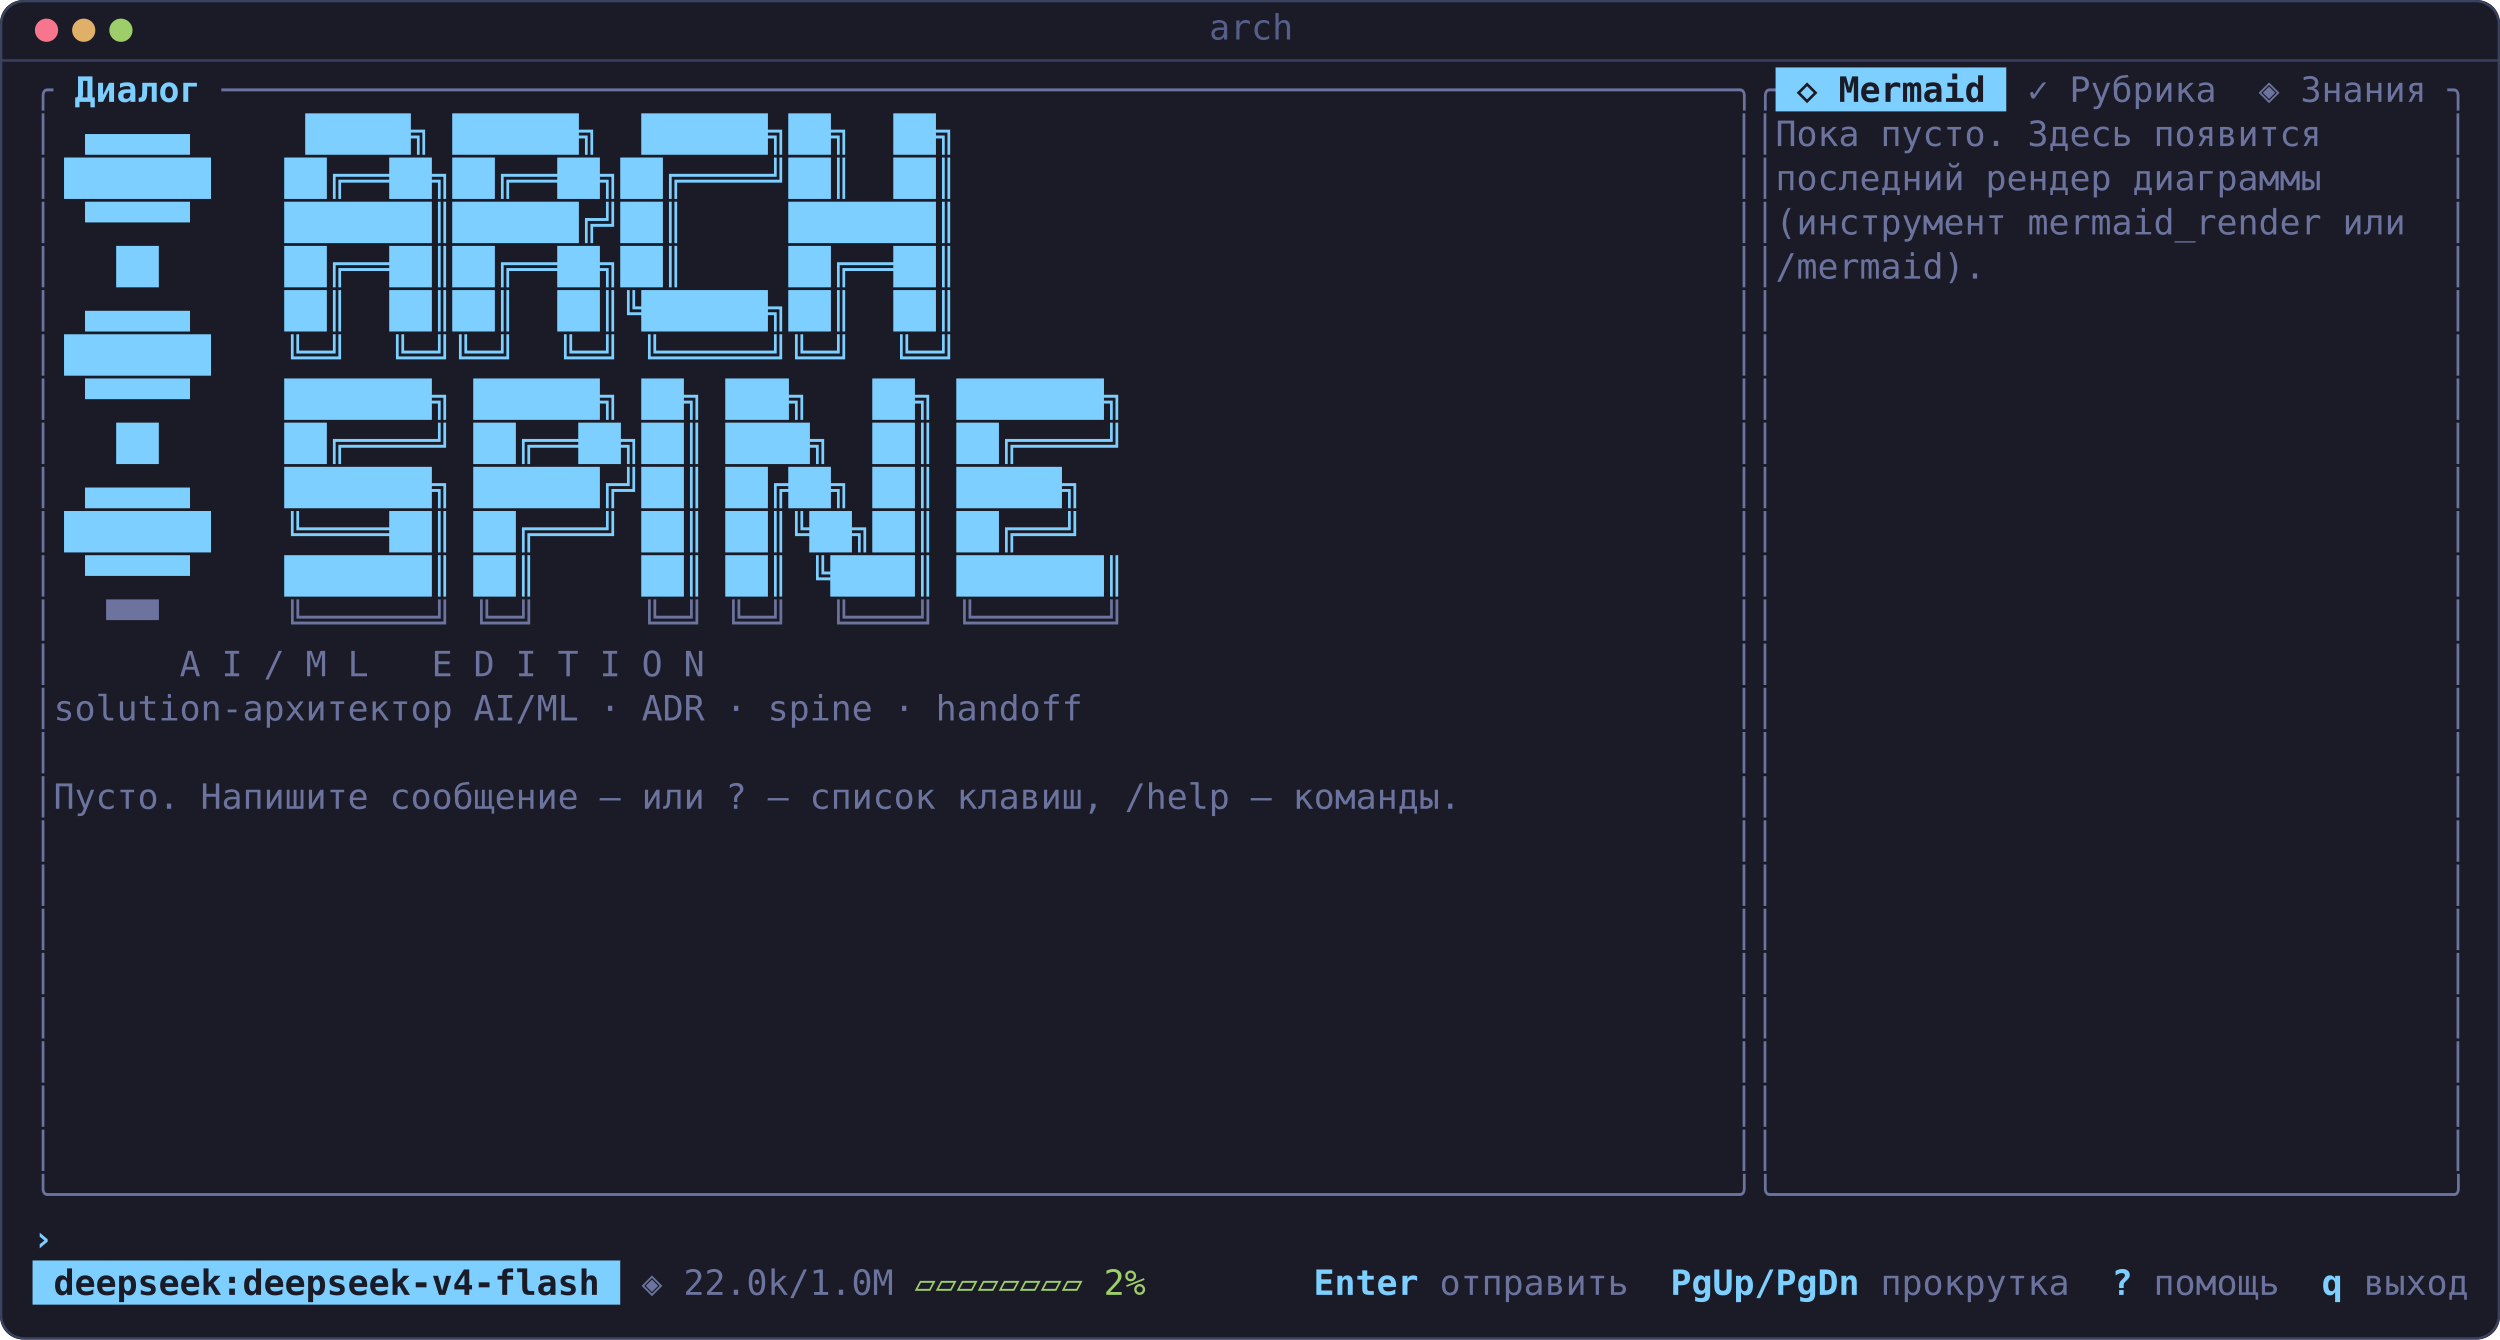
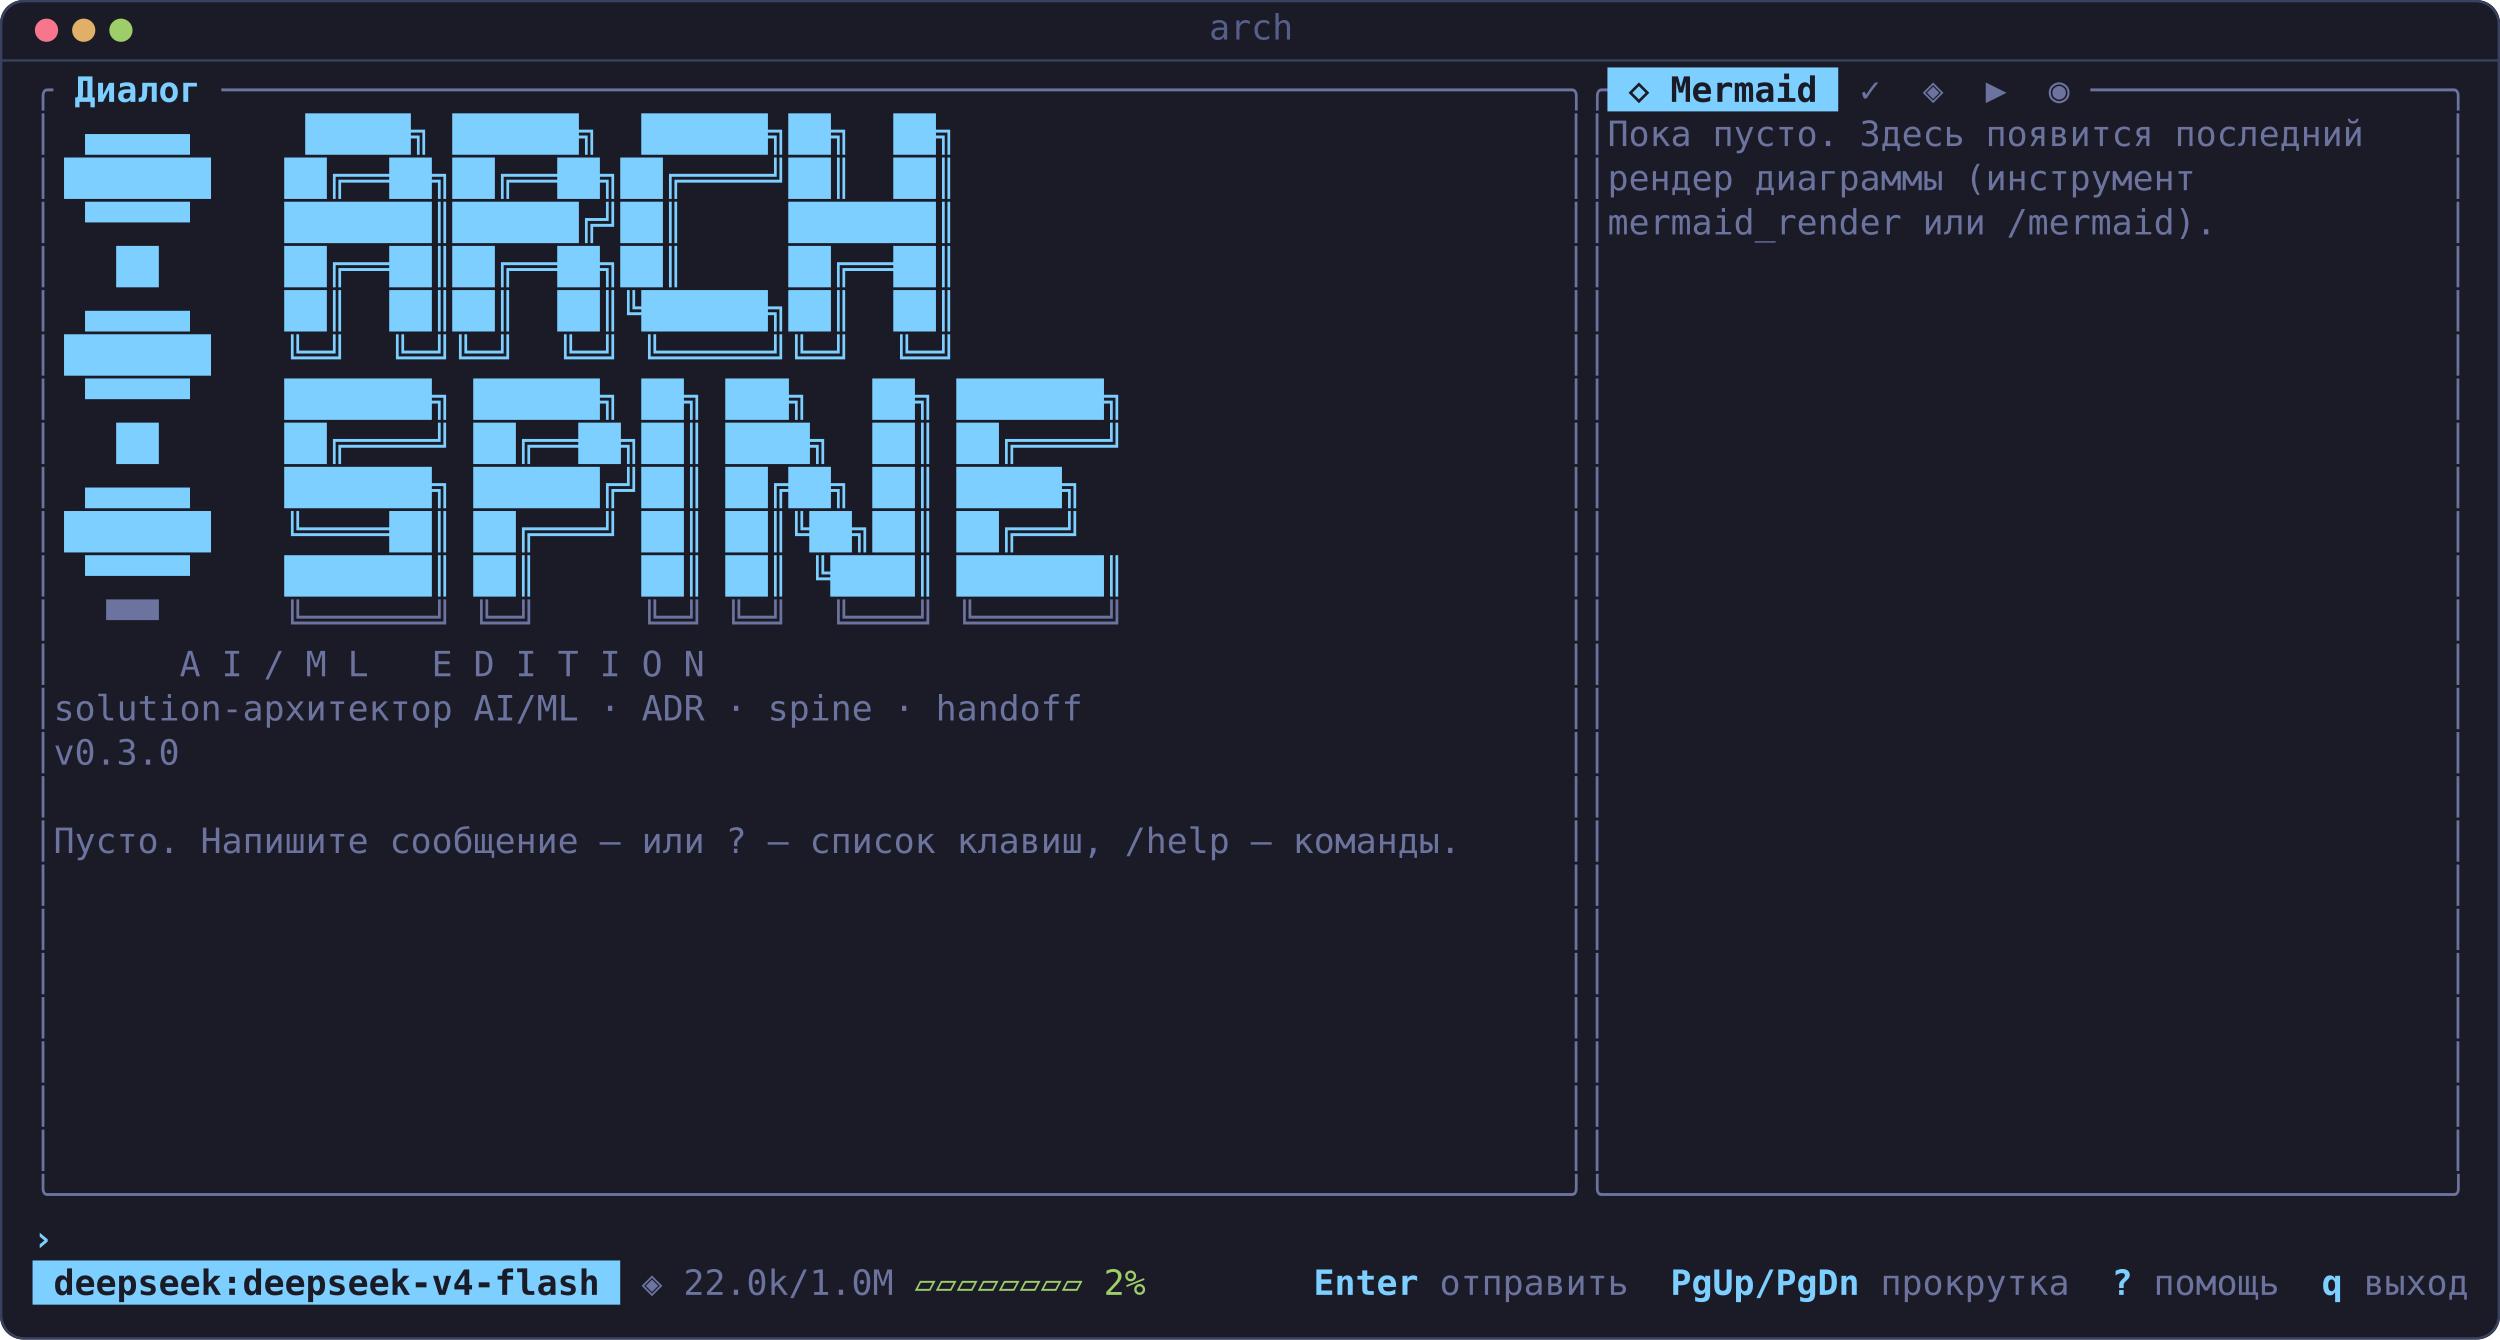
<svg xmlns="http://www.w3.org/2000/svg" width="1075" height="576" viewBox="0 0 1075 576" font-family="DejaVu Sans Mono, Noto Color Emoji, monospace" font-size="15">
  <rect width="100%" height="100%" rx="10" fill="#1a1b26" />
  <rect x="0.5" y="0.5" width="1074" height="575" rx="10" fill="none" stroke="#3b4261" />
  <circle cx="20" cy="13" r="5" fill="#f7768e" />
  <circle cx="36" cy="13" r="5" fill="#e0af68" />
  <circle cx="52" cy="13" r="5" fill="#9ece6a" />
  <text x="538" y="17" fill="#565f89" text-anchor="middle">arch</text>
  <line x1="0" y1="26" x2="1075" y2="26" stroke="#3b4261" />
  <rect x="14.0" y="29.0" width="9.0" height="19" fill="#1a1b26" />
  <text x="14.0" y="43.8" xml:space="preserve" fill="#6b739e">╭</text>
  <rect x="23.0" y="29.0" width="72.2" height="19" fill="#1a1b26" />
  <text x="23.0" y="43.8" xml:space="preserve" fill="#7dcfff" font-weight="700"> Диалог</text>
-   <rect x="95.3" y="29.0" width="668.2" height="19" fill="#1a1b26" />
-   <text x="95.3" y="43.8" xml:space="preserve" fill="#6b739e">────────────────────────────────────────────────────────────────────────╮╭</text>
-   <rect x="763.5" y="29.0" width="99.3" height="19" fill="#7dcfff" />
-   <text x="763.5" y="43.8" xml:space="preserve" fill="#1a1b26" font-weight="700"> ◇ Mermaid</text>
-   <rect x="862.8" y="29.0" width="198.7" height="19" fill="#1a1b26" />
-   <text x="862.8" y="43.8" xml:space="preserve" fill="#6b739e"> ✓ Рубрика  ◈ Знания ╮</text>
+   <rect x="95.3" y="29.0" width="596.0" height="19" fill="#1a1b26" />
+   <text x="95.3" y="43.8" xml:space="preserve" fill="#6b739e">────────────────────────────────────────────────────────────────╮╭</text>
+   <rect x="691.2" y="29.0" width="99.3" height="19" fill="#7dcfff" />
+   <text x="691.2" y="43.8" xml:space="preserve" fill="#1a1b26" font-weight="700"> ◇ Mermaid</text>
+   <rect x="790.6" y="29.0" width="270.9" height="19" fill="#1a1b26" />
+   <text x="790.6" y="43.8" xml:space="preserve" fill="#6b739e"> ✓  ◈  ▶  ◉ ─────────────────╮</text>
  <rect x="14.0" y="48.0" width="9.0" height="19" fill="#1a1b26" />
  <text x="14.0" y="62.8" xml:space="preserve" fill="#6b739e">│</text>
  <rect x="23.0" y="48.0" width="388.3" height="19" fill="#1a1b26" />
  <text x="23.0" y="62.8" xml:space="preserve" fill="#7dcfff" font-weight="700"> ▗▄▄▄▄▖     █████╗ ██████╗  ██████╗██╗  ██╗</text>
-   <rect x="411.3" y="48.0" width="334.1" height="19" fill="#1a1b26" />
-   <rect x="745.4" y="48.0" width="261.9" height="19" fill="#1a1b26" />
-   <text x="745.4" y="62.8" xml:space="preserve" fill="#6b739e">││Пока пусто. Здесь появится</text>
-   <rect x="1007.3" y="48.0" width="45.1" height="19" fill="#1a1b26" />
+   <rect x="411.3" y="48.0" width="261.9" height="19" fill="#1a1b26" />
+   <rect x="673.2" y="48.0" width="352.2" height="19" fill="#1a1b26" />
+   <text x="673.2" y="62.8" xml:space="preserve" fill="#6b739e">││Пока пусто. Здесь появится последний</text>
+   <rect x="1025.4" y="48.0" width="27.1" height="19" fill="#1a1b26" />
  <rect x="1052.4" y="48.0" width="9.0" height="19" fill="#1a1b26" />
  <text x="1052.4" y="62.8" xml:space="preserve" fill="#6b739e">│</text>
  <rect x="14.0" y="67.0" width="9.0" height="19" fill="#1a1b26" />
  <text x="14.0" y="81.8" xml:space="preserve" fill="#6b739e">│</text>
  <rect x="23.0" y="67.0" width="388.3" height="19" fill="#1a1b26" />
  <text x="23.0" y="81.8" xml:space="preserve" fill="#7dcfff" font-weight="700">▐██████▌   ██╔══██╗██╔══██╗██╔════╝██║  ██║</text>
-   <rect x="411.3" y="67.0" width="334.1" height="19" fill="#1a1b26" />
-   <rect x="745.4" y="67.0" width="261.9" height="19" fill="#1a1b26" />
-   <text x="745.4" y="81.8" xml:space="preserve" fill="#6b739e">││последний рендер диаграммы</text>
-   <rect x="1007.3" y="67.0" width="45.1" height="19" fill="#1a1b26" />
+   <rect x="411.3" y="67.0" width="261.9" height="19" fill="#1a1b26" />
+   <rect x="673.2" y="67.0" width="279.9" height="19" fill="#1a1b26" />
+   <text x="673.2" y="81.8" xml:space="preserve" fill="#6b739e">││рендер диаграммы (инструмент</text>
+   <rect x="953.1" y="67.0" width="99.3" height="19" fill="#1a1b26" />
  <rect x="1052.4" y="67.0" width="9.0" height="19" fill="#1a1b26" />
  <text x="1052.4" y="81.8" xml:space="preserve" fill="#6b739e">│</text>
  <rect x="14.0" y="86.0" width="9.0" height="19" fill="#1a1b26" />
  <text x="14.0" y="100.8" xml:space="preserve" fill="#6b739e">│</text>
  <rect x="23.0" y="86.0" width="388.3" height="19" fill="#1a1b26" />
  <text x="23.0" y="100.8" xml:space="preserve" fill="#7dcfff" font-weight="700"> ▝▀▀▀▀▘    ███████║██████╔╝██║     ███████║</text>
-   <rect x="411.3" y="86.0" width="334.1" height="19" fill="#1a1b26" />
-   <rect x="745.4" y="86.0" width="298.0" height="19" fill="#1a1b26" />
-   <text x="745.4" y="100.8" xml:space="preserve" fill="#6b739e">││(инструмент mermaid_render или</text>
-   <rect x="1043.4" y="86.0" width="9.0" height="19" fill="#1a1b26" />
+   <rect x="411.3" y="86.0" width="261.9" height="19" fill="#1a1b26" />
+   <rect x="673.2" y="86.0" width="279.9" height="19" fill="#1a1b26" />
+   <text x="673.2" y="100.8" xml:space="preserve" fill="#6b739e">││mermaid_render или /mermaid).</text>
+   <rect x="953.1" y="86.0" width="99.3" height="19" fill="#1a1b26" />
  <rect x="1052.4" y="86.0" width="9.0" height="19" fill="#1a1b26" />
  <text x="1052.4" y="100.8" xml:space="preserve" fill="#6b739e">│</text>
  <rect x="14.0" y="105.0" width="9.0" height="19" fill="#1a1b26" />
  <text x="14.0" y="119.8" xml:space="preserve" fill="#6b739e">│</text>
  <rect x="23.0" y="105.0" width="388.3" height="19" fill="#1a1b26" />
  <text x="23.0" y="119.8" xml:space="preserve" fill="#7dcfff" font-weight="700">   ██      ██╔══██║██╔══██╗██║     ██╔══██║</text>
-   <rect x="411.3" y="105.0" width="334.1" height="19" fill="#1a1b26" />
-   <rect x="745.4" y="105.0" width="108.4" height="19" fill="#1a1b26" />
-   <text x="745.4" y="119.8" xml:space="preserve" fill="#6b739e">││/mermaid).</text>
-   <rect x="853.8" y="105.0" width="198.7" height="19" fill="#1a1b26" />
+   <rect x="411.3" y="105.0" width="261.9" height="19" fill="#1a1b26" />
+   <rect x="673.2" y="105.0" width="18.1" height="19" fill="#1a1b26" />
+   <text x="673.2" y="119.8" xml:space="preserve" fill="#6b739e">││</text>
+   <rect x="691.2" y="105.0" width="361.2" height="19" fill="#1a1b26" />
  <rect x="1052.4" y="105.0" width="9.0" height="19" fill="#1a1b26" />
  <text x="1052.4" y="119.8" xml:space="preserve" fill="#6b739e">│</text>
  <rect x="14.0" y="124.0" width="9.0" height="19" fill="#1a1b26" />
  <text x="14.0" y="138.8" xml:space="preserve" fill="#6b739e">│</text>
  <rect x="23.0" y="124.0" width="388.3" height="19" fill="#1a1b26" />
  <text x="23.0" y="138.8" xml:space="preserve" fill="#7dcfff" font-weight="700"> ▗▄▄▄▄▖    ██║  ██║██║  ██║╚██████╗██║  ██║</text>
-   <rect x="411.3" y="124.0" width="334.1" height="19" fill="#1a1b26" />
-   <rect x="745.4" y="124.0" width="18.1" height="19" fill="#1a1b26" />
-   <text x="745.4" y="138.8" xml:space="preserve" fill="#6b739e">││</text>
-   <rect x="763.5" y="124.0" width="289.0" height="19" fill="#1a1b26" />
+   <rect x="411.3" y="124.0" width="261.9" height="19" fill="#1a1b26" />
+   <rect x="673.2" y="124.0" width="18.1" height="19" fill="#1a1b26" />
+   <text x="673.2" y="138.8" xml:space="preserve" fill="#6b739e">││</text>
+   <rect x="691.2" y="124.0" width="361.2" height="19" fill="#1a1b26" />
  <rect x="1052.4" y="124.0" width="9.0" height="19" fill="#1a1b26" />
  <text x="1052.4" y="138.8" xml:space="preserve" fill="#6b739e">│</text>
  <rect x="14.0" y="143.0" width="9.0" height="19" fill="#1a1b26" />
  <text x="14.0" y="157.8" xml:space="preserve" fill="#6b739e">│</text>
  <rect x="23.0" y="143.0" width="388.3" height="19" fill="#1a1b26" />
  <text x="23.0" y="157.8" xml:space="preserve" fill="#7dcfff" font-weight="700">▐██████▌   ╚═╝  ╚═╝╚═╝  ╚═╝ ╚═════╝╚═╝  ╚═╝</text>
-   <rect x="411.3" y="143.0" width="334.1" height="19" fill="#1a1b26" />
-   <rect x="745.4" y="143.0" width="18.1" height="19" fill="#1a1b26" />
-   <text x="745.4" y="157.8" xml:space="preserve" fill="#6b739e">││</text>
-   <rect x="763.5" y="143.0" width="289.0" height="19" fill="#1a1b26" />
+   <rect x="411.3" y="143.0" width="261.9" height="19" fill="#1a1b26" />
+   <rect x="673.2" y="143.0" width="18.1" height="19" fill="#1a1b26" />
+   <text x="673.2" y="157.8" xml:space="preserve" fill="#6b739e">││</text>
+   <rect x="691.2" y="143.0" width="361.2" height="19" fill="#1a1b26" />
  <rect x="1052.4" y="143.0" width="9.0" height="19" fill="#1a1b26" />
  <text x="1052.4" y="157.8" xml:space="preserve" fill="#6b739e">│</text>
  <rect x="14.0" y="162.0" width="9.0" height="19" fill="#1a1b26" />
  <text x="14.0" y="176.8" xml:space="preserve" fill="#6b739e">│</text>
  <rect x="23.0" y="162.0" width="460.5" height="19" fill="#1a1b26" />
  <text x="23.0" y="176.8" xml:space="preserve" fill="#7dcfff" font-weight="700"> ▝▀▀▀▀▘    ███████╗ ██████╗ ██╗ ███╗   ██╗ ███████╗</text>
-   <rect x="483.6" y="162.0" width="261.9" height="19" fill="#1a1b26" />
-   <rect x="745.4" y="162.0" width="18.1" height="19" fill="#1a1b26" />
-   <text x="745.4" y="176.8" xml:space="preserve" fill="#6b739e">││</text>
-   <rect x="763.5" y="162.0" width="289.0" height="19" fill="#1a1b26" />
+   <rect x="483.6" y="162.0" width="189.6" height="19" fill="#1a1b26" />
+   <rect x="673.2" y="162.0" width="18.1" height="19" fill="#1a1b26" />
+   <text x="673.2" y="176.8" xml:space="preserve" fill="#6b739e">││</text>
+   <rect x="691.2" y="162.0" width="361.2" height="19" fill="#1a1b26" />
  <rect x="1052.4" y="162.0" width="9.0" height="19" fill="#1a1b26" />
  <text x="1052.4" y="176.8" xml:space="preserve" fill="#6b739e">│</text>
  <rect x="14.0" y="181.0" width="9.0" height="19" fill="#1a1b26" />
  <text x="14.0" y="195.8" xml:space="preserve" fill="#6b739e">│</text>
  <rect x="23.0" y="181.0" width="460.5" height="19" fill="#1a1b26" />
  <text x="23.0" y="195.8" xml:space="preserve" fill="#7dcfff" font-weight="700">   ██      ██╔════╝ ██╔══██╗██║ ████╗  ██║ ██╔════╝</text>
-   <rect x="483.6" y="181.0" width="261.9" height="19" fill="#1a1b26" />
-   <rect x="745.4" y="181.0" width="18.1" height="19" fill="#1a1b26" />
-   <text x="745.4" y="195.8" xml:space="preserve" fill="#6b739e">││</text>
-   <rect x="763.5" y="181.0" width="289.0" height="19" fill="#1a1b26" />
+   <rect x="483.6" y="181.0" width="189.6" height="19" fill="#1a1b26" />
+   <rect x="673.2" y="181.0" width="18.1" height="19" fill="#1a1b26" />
+   <text x="673.2" y="195.8" xml:space="preserve" fill="#6b739e">││</text>
+   <rect x="691.2" y="181.0" width="361.2" height="19" fill="#1a1b26" />
  <rect x="1052.4" y="181.0" width="9.0" height="19" fill="#1a1b26" />
  <text x="1052.4" y="195.8" xml:space="preserve" fill="#6b739e">│</text>
  <rect x="14.0" y="200.0" width="9.0" height="19" fill="#1a1b26" />
  <text x="14.0" y="214.8" xml:space="preserve" fill="#6b739e">│</text>
  <rect x="23.0" y="200.0" width="442.5" height="19" fill="#1a1b26" />
  <text x="23.0" y="214.8" xml:space="preserve" fill="#7dcfff" font-weight="700"> ▗▄▄▄▄▖    ███████╗ ██████╔╝██║ ██╔██╗ ██║ █████╗</text>
-   <rect x="465.5" y="200.0" width="279.9" height="19" fill="#1a1b26" />
-   <rect x="745.4" y="200.0" width="18.1" height="19" fill="#1a1b26" />
-   <text x="745.4" y="214.8" xml:space="preserve" fill="#6b739e">││</text>
-   <rect x="763.5" y="200.0" width="289.0" height="19" fill="#1a1b26" />
+   <rect x="465.5" y="200.0" width="207.7" height="19" fill="#1a1b26" />
+   <rect x="673.2" y="200.0" width="18.1" height="19" fill="#1a1b26" />
+   <text x="673.2" y="214.8" xml:space="preserve" fill="#6b739e">││</text>
+   <rect x="691.2" y="200.0" width="361.2" height="19" fill="#1a1b26" />
  <rect x="1052.4" y="200.0" width="9.0" height="19" fill="#1a1b26" />
  <text x="1052.4" y="214.8" xml:space="preserve" fill="#6b739e">│</text>
  <rect x="14.0" y="219.0" width="9.0" height="19" fill="#1a1b26" />
  <text x="14.0" y="233.8" xml:space="preserve" fill="#6b739e">│</text>
  <rect x="23.0" y="219.0" width="442.5" height="19" fill="#1a1b26" />
  <text x="23.0" y="233.8" xml:space="preserve" fill="#7dcfff" font-weight="700">▐██████▌   ╚════██║ ██╔═══╝ ██║ ██║╚██╗██║ ██╔══╝</text>
-   <rect x="465.5" y="219.0" width="279.9" height="19" fill="#1a1b26" />
-   <rect x="745.4" y="219.0" width="18.1" height="19" fill="#1a1b26" />
-   <text x="745.4" y="233.8" xml:space="preserve" fill="#6b739e">││</text>
-   <rect x="763.5" y="219.0" width="289.0" height="19" fill="#1a1b26" />
+   <rect x="465.5" y="219.0" width="207.7" height="19" fill="#1a1b26" />
+   <rect x="673.2" y="219.0" width="18.1" height="19" fill="#1a1b26" />
+   <text x="673.2" y="233.8" xml:space="preserve" fill="#6b739e">││</text>
+   <rect x="691.2" y="219.0" width="361.2" height="19" fill="#1a1b26" />
  <rect x="1052.4" y="219.0" width="9.0" height="19" fill="#1a1b26" />
  <text x="1052.4" y="233.8" xml:space="preserve" fill="#6b739e">│</text>
  <rect x="14.0" y="238.0" width="9.0" height="19" fill="#1a1b26" />
  <text x="14.0" y="252.8" xml:space="preserve" fill="#6b739e">│</text>
  <rect x="23.0" y="238.0" width="460.5" height="19" fill="#1a1b26" />
  <text x="23.0" y="252.8" xml:space="preserve" fill="#7dcfff" font-weight="700"> ▝▀▀▀▀▘    ███████║ ██║     ██║ ██║ ╚████║ ███████║</text>
-   <rect x="483.6" y="238.0" width="261.9" height="19" fill="#1a1b26" />
-   <rect x="745.4" y="238.0" width="18.1" height="19" fill="#1a1b26" />
-   <text x="745.4" y="252.8" xml:space="preserve" fill="#6b739e">││</text>
-   <rect x="763.5" y="238.0" width="289.0" height="19" fill="#1a1b26" />
+   <rect x="483.6" y="238.0" width="189.6" height="19" fill="#1a1b26" />
+   <rect x="673.2" y="238.0" width="18.1" height="19" fill="#1a1b26" />
+   <text x="673.2" y="252.8" xml:space="preserve" fill="#6b739e">││</text>
+   <rect x="691.2" y="238.0" width="361.2" height="19" fill="#1a1b26" />
  <rect x="1052.4" y="238.0" width="9.0" height="19" fill="#1a1b26" />
  <text x="1052.4" y="252.8" xml:space="preserve" fill="#6b739e">│</text>
  <rect x="14.0" y="257.0" width="469.6" height="19" fill="#1a1b26" />
  <text x="14.0" y="271.8" xml:space="preserve" fill="#6b739e">│  ▝▀▀      ╚══════╝ ╚═╝     ╚═╝ ╚═╝  ╚═══╝ ╚══════╝</text>
-   <rect x="483.6" y="257.0" width="261.9" height="19" fill="#1a1b26" />
-   <rect x="745.4" y="257.0" width="18.1" height="19" fill="#1a1b26" />
-   <text x="745.4" y="271.8" xml:space="preserve" fill="#6b739e">││</text>
-   <rect x="763.5" y="257.0" width="289.0" height="19" fill="#1a1b26" />
+   <rect x="483.6" y="257.0" width="189.6" height="19" fill="#1a1b26" />
+   <rect x="673.2" y="257.0" width="18.1" height="19" fill="#1a1b26" />
+   <text x="673.2" y="271.8" xml:space="preserve" fill="#6b739e">││</text>
+   <rect x="691.2" y="257.0" width="361.2" height="19" fill="#1a1b26" />
  <rect x="1052.4" y="257.0" width="9.0" height="19" fill="#1a1b26" />
  <text x="1052.4" y="271.8" xml:space="preserve" fill="#6b739e">│</text>
  <rect x="14.0" y="276.0" width="289.0" height="19" fill="#1a1b26" />
  <text x="14.0" y="290.8" xml:space="preserve" fill="#6b739e">│      A I / M L   E D I T I O N</text>
-   <rect x="303.0" y="276.0" width="442.5" height="19" fill="#1a1b26" />
-   <rect x="745.4" y="276.0" width="18.1" height="19" fill="#1a1b26" />
-   <text x="745.4" y="290.8" xml:space="preserve" fill="#6b739e">││</text>
-   <rect x="763.5" y="276.0" width="289.0" height="19" fill="#1a1b26" />
+   <rect x="303.0" y="276.0" width="370.2" height="19" fill="#1a1b26" />
+   <rect x="673.2" y="276.0" width="18.1" height="19" fill="#1a1b26" />
+   <text x="673.2" y="290.8" xml:space="preserve" fill="#6b739e">││</text>
+   <rect x="691.2" y="276.0" width="361.2" height="19" fill="#1a1b26" />
  <rect x="1052.4" y="276.0" width="9.0" height="19" fill="#1a1b26" />
  <text x="1052.4" y="290.8" xml:space="preserve" fill="#6b739e">│</text>
  <rect x="14.0" y="295.0" width="451.5" height="19" fill="#1a1b26" />
  <text x="14.0" y="309.8" xml:space="preserve" fill="#6b739e">│solution-архитектор AI/ML · ADR · spine · handoff</text>
-   <rect x="465.5" y="295.0" width="279.9" height="19" fill="#1a1b26" />
-   <rect x="745.4" y="295.0" width="18.1" height="19" fill="#1a1b26" />
-   <text x="745.4" y="309.8" xml:space="preserve" fill="#6b739e">││</text>
-   <rect x="763.5" y="295.0" width="289.0" height="19" fill="#1a1b26" />
+   <rect x="465.5" y="295.0" width="207.7" height="19" fill="#1a1b26" />
+   <rect x="673.2" y="295.0" width="18.1" height="19" fill="#1a1b26" />
+   <text x="673.2" y="309.8" xml:space="preserve" fill="#6b739e">││</text>
+   <rect x="691.2" y="295.0" width="361.2" height="19" fill="#1a1b26" />
  <rect x="1052.4" y="295.0" width="9.0" height="19" fill="#1a1b26" />
  <text x="1052.4" y="309.8" xml:space="preserve" fill="#6b739e">│</text>
-   <rect x="14.0" y="314.0" width="9.0" height="19" fill="#1a1b26" />
-   <text x="14.0" y="328.8" xml:space="preserve" fill="#6b739e">│</text>
-   <rect x="23.0" y="314.0" width="722.4" height="19" fill="#1a1b26" />
-   <rect x="745.4" y="314.0" width="18.1" height="19" fill="#1a1b26" />
-   <text x="745.4" y="328.8" xml:space="preserve" fill="#6b739e">││</text>
-   <rect x="763.5" y="314.0" width="289.0" height="19" fill="#1a1b26" />
+   <rect x="14.0" y="314.0" width="63.2" height="19" fill="#1a1b26" />
+   <text x="14.0" y="328.8" xml:space="preserve" fill="#6b739e">│v0.3.0</text>
+   <rect x="77.2" y="314.0" width="596.0" height="19" fill="#1a1b26" />
+   <rect x="673.2" y="314.0" width="18.1" height="19" fill="#1a1b26" />
+   <text x="673.2" y="328.8" xml:space="preserve" fill="#6b739e">││</text>
+   <rect x="691.2" y="314.0" width="361.2" height="19" fill="#1a1b26" />
  <rect x="1052.4" y="314.0" width="9.0" height="19" fill="#1a1b26" />
  <text x="1052.4" y="328.8" xml:space="preserve" fill="#6b739e">│</text>
-   <rect x="14.0" y="333.0" width="614.0" height="19" fill="#1a1b26" />
-   <text x="14.0" y="347.8" xml:space="preserve" fill="#6b739e">│Пусто. Напишите сообщение — или ? — список клавиш, /help — команды.</text>
-   <rect x="628.0" y="333.0" width="117.4" height="19" fill="#1a1b26" />
-   <rect x="745.4" y="333.0" width="18.1" height="19" fill="#1a1b26" />
-   <text x="745.4" y="347.8" xml:space="preserve" fill="#6b739e">││</text>
-   <rect x="763.5" y="333.0" width="289.0" height="19" fill="#1a1b26" />
+   <rect x="14.0" y="333.0" width="9.0" height="19" fill="#1a1b26" />
+   <text x="14.0" y="347.8" xml:space="preserve" fill="#6b739e">│</text>
+   <rect x="23.0" y="333.0" width="650.2" height="19" fill="#1a1b26" />
+   <rect x="673.2" y="333.0" width="18.1" height="19" fill="#1a1b26" />
+   <text x="673.2" y="347.8" xml:space="preserve" fill="#6b739e">││</text>
+   <rect x="691.2" y="333.0" width="361.2" height="19" fill="#1a1b26" />
  <rect x="1052.4" y="333.0" width="9.0" height="19" fill="#1a1b26" />
  <text x="1052.4" y="347.8" xml:space="preserve" fill="#6b739e">│</text>
-   <rect x="14.0" y="352.0" width="9.0" height="19" fill="#1a1b26" />
-   <text x="14.0" y="366.8" xml:space="preserve" fill="#6b739e">│</text>
-   <rect x="23.0" y="352.0" width="722.4" height="19" fill="#1a1b26" />
-   <rect x="745.4" y="352.0" width="18.1" height="19" fill="#1a1b26" />
-   <text x="745.4" y="366.8" xml:space="preserve" fill="#6b739e">││</text>
-   <rect x="763.5" y="352.0" width="289.0" height="19" fill="#1a1b26" />
+   <rect x="14.0" y="352.0" width="614.0" height="19" fill="#1a1b26" />
+   <text x="14.0" y="366.8" xml:space="preserve" fill="#6b739e">│Пусто. Напишите сообщение — или ? — список клавиш, /help — команды.</text>
+   <rect x="628.0" y="352.0" width="45.1" height="19" fill="#1a1b26" />
+   <rect x="673.2" y="352.0" width="18.1" height="19" fill="#1a1b26" />
+   <text x="673.2" y="366.8" xml:space="preserve" fill="#6b739e">││</text>
+   <rect x="691.2" y="352.0" width="361.2" height="19" fill="#1a1b26" />
  <rect x="1052.4" y="352.0" width="9.0" height="19" fill="#1a1b26" />
  <text x="1052.4" y="366.8" xml:space="preserve" fill="#6b739e">│</text>
  <rect x="14.0" y="371.0" width="9.0" height="19" fill="#1a1b26" />
  <text x="14.0" y="385.8" xml:space="preserve" fill="#6b739e">│</text>
-   <rect x="23.0" y="371.0" width="722.4" height="19" fill="#1a1b26" />
-   <rect x="745.4" y="371.0" width="18.1" height="19" fill="#1a1b26" />
-   <text x="745.4" y="385.8" xml:space="preserve" fill="#6b739e">││</text>
-   <rect x="763.5" y="371.0" width="289.0" height="19" fill="#1a1b26" />
+   <rect x="23.0" y="371.0" width="650.2" height="19" fill="#1a1b26" />
+   <rect x="673.2" y="371.0" width="18.1" height="19" fill="#1a1b26" />
+   <text x="673.2" y="385.8" xml:space="preserve" fill="#6b739e">││</text>
+   <rect x="691.2" y="371.0" width="361.2" height="19" fill="#1a1b26" />
  <rect x="1052.4" y="371.0" width="9.0" height="19" fill="#1a1b26" />
  <text x="1052.4" y="385.8" xml:space="preserve" fill="#6b739e">│</text>
  <rect x="14.0" y="390.0" width="9.0" height="19" fill="#1a1b26" />
  <text x="14.0" y="404.8" xml:space="preserve" fill="#6b739e">│</text>
-   <rect x="23.0" y="390.0" width="722.4" height="19" fill="#1a1b26" />
-   <rect x="745.4" y="390.0" width="18.1" height="19" fill="#1a1b26" />
-   <text x="745.4" y="404.8" xml:space="preserve" fill="#6b739e">││</text>
-   <rect x="763.5" y="390.0" width="289.0" height="19" fill="#1a1b26" />
+   <rect x="23.0" y="390.0" width="650.2" height="19" fill="#1a1b26" />
+   <rect x="673.2" y="390.0" width="18.1" height="19" fill="#1a1b26" />
+   <text x="673.2" y="404.8" xml:space="preserve" fill="#6b739e">││</text>
+   <rect x="691.2" y="390.0" width="361.2" height="19" fill="#1a1b26" />
  <rect x="1052.4" y="390.0" width="9.0" height="19" fill="#1a1b26" />
  <text x="1052.4" y="404.8" xml:space="preserve" fill="#6b739e">│</text>
  <rect x="14.0" y="409.0" width="9.0" height="19" fill="#1a1b26" />
  <text x="14.0" y="423.8" xml:space="preserve" fill="#6b739e">│</text>
-   <rect x="23.0" y="409.0" width="722.4" height="19" fill="#1a1b26" />
-   <rect x="745.4" y="409.0" width="18.1" height="19" fill="#1a1b26" />
-   <text x="745.4" y="423.8" xml:space="preserve" fill="#6b739e">││</text>
-   <rect x="763.5" y="409.0" width="289.0" height="19" fill="#1a1b26" />
+   <rect x="23.0" y="409.0" width="650.2" height="19" fill="#1a1b26" />
+   <rect x="673.2" y="409.0" width="18.1" height="19" fill="#1a1b26" />
+   <text x="673.2" y="423.8" xml:space="preserve" fill="#6b739e">││</text>
+   <rect x="691.2" y="409.0" width="361.2" height="19" fill="#1a1b26" />
  <rect x="1052.4" y="409.0" width="9.0" height="19" fill="#1a1b26" />
  <text x="1052.4" y="423.8" xml:space="preserve" fill="#6b739e">│</text>
  <rect x="14.0" y="428.0" width="9.0" height="19" fill="#1a1b26" />
  <text x="14.0" y="442.8" xml:space="preserve" fill="#6b739e">│</text>
-   <rect x="23.0" y="428.0" width="722.4" height="19" fill="#1a1b26" />
-   <rect x="745.4" y="428.0" width="18.1" height="19" fill="#1a1b26" />
-   <text x="745.4" y="442.8" xml:space="preserve" fill="#6b739e">││</text>
-   <rect x="763.5" y="428.0" width="289.0" height="19" fill="#1a1b26" />
+   <rect x="23.0" y="428.0" width="650.2" height="19" fill="#1a1b26" />
+   <rect x="673.2" y="428.0" width="18.1" height="19" fill="#1a1b26" />
+   <text x="673.2" y="442.8" xml:space="preserve" fill="#6b739e">││</text>
+   <rect x="691.2" y="428.0" width="361.2" height="19" fill="#1a1b26" />
  <rect x="1052.4" y="428.0" width="9.0" height="19" fill="#1a1b26" />
  <text x="1052.4" y="442.8" xml:space="preserve" fill="#6b739e">│</text>
  <rect x="14.0" y="447.0" width="9.0" height="19" fill="#1a1b26" />
  <text x="14.0" y="461.8" xml:space="preserve" fill="#6b739e">│</text>
-   <rect x="23.0" y="447.0" width="722.4" height="19" fill="#1a1b26" />
-   <rect x="745.4" y="447.0" width="18.1" height="19" fill="#1a1b26" />
-   <text x="745.4" y="461.8" xml:space="preserve" fill="#6b739e">││</text>
-   <rect x="763.5" y="447.0" width="289.0" height="19" fill="#1a1b26" />
+   <rect x="23.0" y="447.0" width="650.2" height="19" fill="#1a1b26" />
+   <rect x="673.2" y="447.0" width="18.1" height="19" fill="#1a1b26" />
+   <text x="673.2" y="461.8" xml:space="preserve" fill="#6b739e">││</text>
+   <rect x="691.2" y="447.0" width="361.2" height="19" fill="#1a1b26" />
  <rect x="1052.4" y="447.0" width="9.0" height="19" fill="#1a1b26" />
  <text x="1052.4" y="461.8" xml:space="preserve" fill="#6b739e">│</text>
  <rect x="14.0" y="466.0" width="9.0" height="19" fill="#1a1b26" />
  <text x="14.0" y="480.8" xml:space="preserve" fill="#6b739e">│</text>
-   <rect x="23.0" y="466.0" width="722.4" height="19" fill="#1a1b26" />
-   <rect x="745.4" y="466.0" width="18.1" height="19" fill="#1a1b26" />
-   <text x="745.4" y="480.8" xml:space="preserve" fill="#6b739e">││</text>
-   <rect x="763.5" y="466.0" width="289.0" height="19" fill="#1a1b26" />
+   <rect x="23.0" y="466.0" width="650.2" height="19" fill="#1a1b26" />
+   <rect x="673.2" y="466.0" width="18.1" height="19" fill="#1a1b26" />
+   <text x="673.2" y="480.8" xml:space="preserve" fill="#6b739e">││</text>
+   <rect x="691.2" y="466.0" width="361.2" height="19" fill="#1a1b26" />
  <rect x="1052.4" y="466.0" width="9.0" height="19" fill="#1a1b26" />
  <text x="1052.4" y="480.8" xml:space="preserve" fill="#6b739e">│</text>
  <rect x="14.0" y="485.0" width="9.0" height="19" fill="#1a1b26" />
  <text x="14.0" y="499.8" xml:space="preserve" fill="#6b739e">│</text>
-   <rect x="23.0" y="485.0" width="722.4" height="19" fill="#1a1b26" />
-   <rect x="745.4" y="485.0" width="18.1" height="19" fill="#1a1b26" />
-   <text x="745.4" y="499.8" xml:space="preserve" fill="#6b739e">││</text>
-   <rect x="763.5" y="485.0" width="289.0" height="19" fill="#1a1b26" />
+   <rect x="23.0" y="485.0" width="650.2" height="19" fill="#1a1b26" />
+   <rect x="673.2" y="485.0" width="18.1" height="19" fill="#1a1b26" />
+   <text x="673.2" y="499.8" xml:space="preserve" fill="#6b739e">││</text>
+   <rect x="691.2" y="485.0" width="361.2" height="19" fill="#1a1b26" />
  <rect x="1052.4" y="485.0" width="9.0" height="19" fill="#1a1b26" />
  <text x="1052.4" y="499.8" xml:space="preserve" fill="#6b739e">│</text>
  <rect x="14.0" y="504.0" width="1047.5" height="19" fill="#1a1b26" />
-   <text x="14.0" y="518.8" xml:space="preserve" fill="#6b739e">╰────────────────────────────────────────────────────────────────────────────────╯╰────────────────────────────────╯</text>
+   <text x="14.0" y="518.8" xml:space="preserve" fill="#6b739e">╰────────────────────────────────────────────────────────────────────────╯╰────────────────────────────────────────╯</text>
  <rect x="14.0" y="523.0" width="18.1" height="19" fill="#1a1b26" />
  <text x="14.0" y="537.8" xml:space="preserve" fill="#7dcfff" font-weight="700">›</text>
  <rect x="32.1" y="523.0" width="1029.4" height="19" fill="#1a1b26" />
  <rect x="14.0" y="542.0" width="252.8" height="19" fill="#7dcfff" />
  <text x="14.0" y="556.8" xml:space="preserve" fill="#1a1b26" font-weight="700"> deepseek:deepseek-v4-flash</text>
  <rect x="266.8" y="542.0" width="126.4" height="19" fill="#1a1b26" />
  <text x="266.8" y="556.8" xml:space="preserve" fill="#6b739e"> ◈ 22.0k/1.0M</text>
  <rect x="393.3" y="542.0" width="99.3" height="19" fill="#1a1b26" />
  <text x="393.3" y="556.8" xml:space="preserve" fill="#9ece6a">▱▱▱▱▱▱▱▱ 2%</text>
  <rect x="492.6" y="542.0" width="72.2" height="19" fill="#1a1b26" />
  <rect x="564.8" y="542.0" width="45.1" height="19" fill="#1a1b26" />
  <text x="564.8" y="556.8" xml:space="preserve" fill="#7dcfff" font-weight="700">Enter</text>
  <rect x="610.0" y="542.0" width="108.4" height="19" fill="#1a1b26" />
  <text x="610.0" y="556.8" xml:space="preserve" fill="#6b739e"> отправить</text>
  <rect x="718.3" y="542.0" width="81.3" height="19" fill="#1a1b26" />
  <text x="718.3" y="556.8" xml:space="preserve" fill="#7dcfff" font-weight="700">PgUp/PgDn</text>
  <rect x="799.6" y="542.0" width="108.4" height="19" fill="#1a1b26" />
  <text x="799.6" y="556.8" xml:space="preserve" fill="#6b739e"> прокрутка</text>
  <rect x="908.0" y="542.0" width="9.0" height="19" fill="#1a1b26" />
  <text x="908.0" y="556.8" xml:space="preserve" fill="#7dcfff" font-weight="700">?</text>
  <rect x="917.0" y="542.0" width="81.3" height="19" fill="#1a1b26" />
  <text x="917.0" y="556.8" xml:space="preserve" fill="#6b739e"> помощь</text>
  <rect x="998.3" y="542.0" width="9.0" height="19" fill="#1a1b26" />
  <text x="998.3" y="556.8" xml:space="preserve" fill="#7dcfff" font-weight="700">q</text>
  <rect x="1007.3" y="542.0" width="54.2" height="19" fill="#1a1b26" />
  <text x="1007.3" y="556.8" xml:space="preserve" fill="#6b739e"> выход</text>
</svg>
